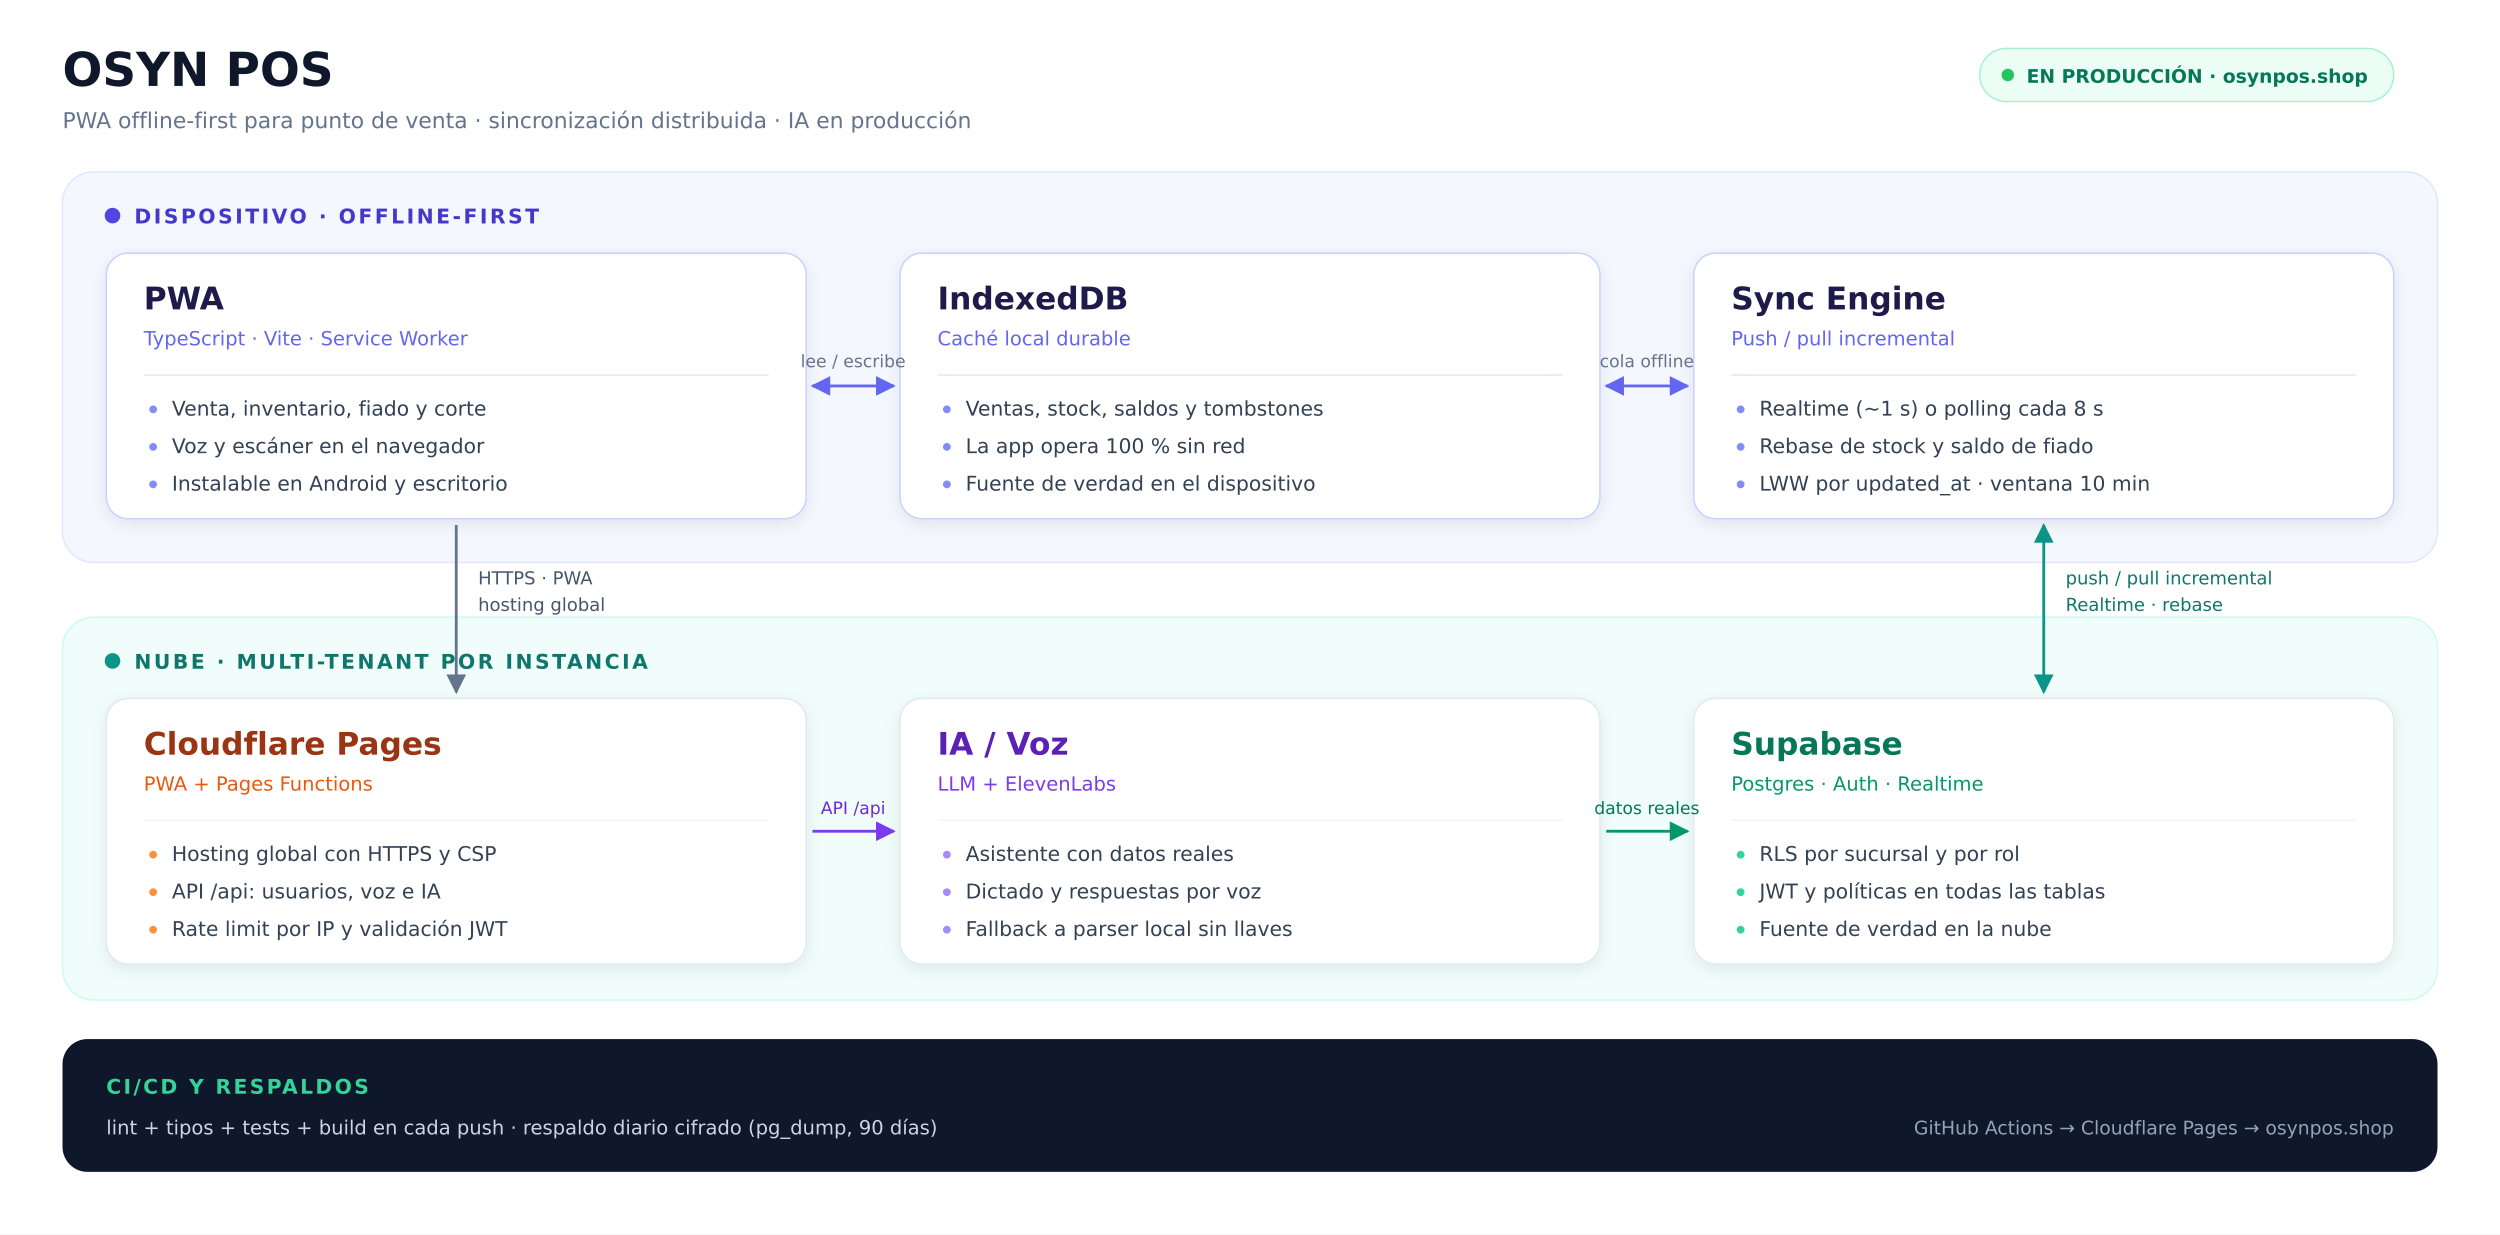
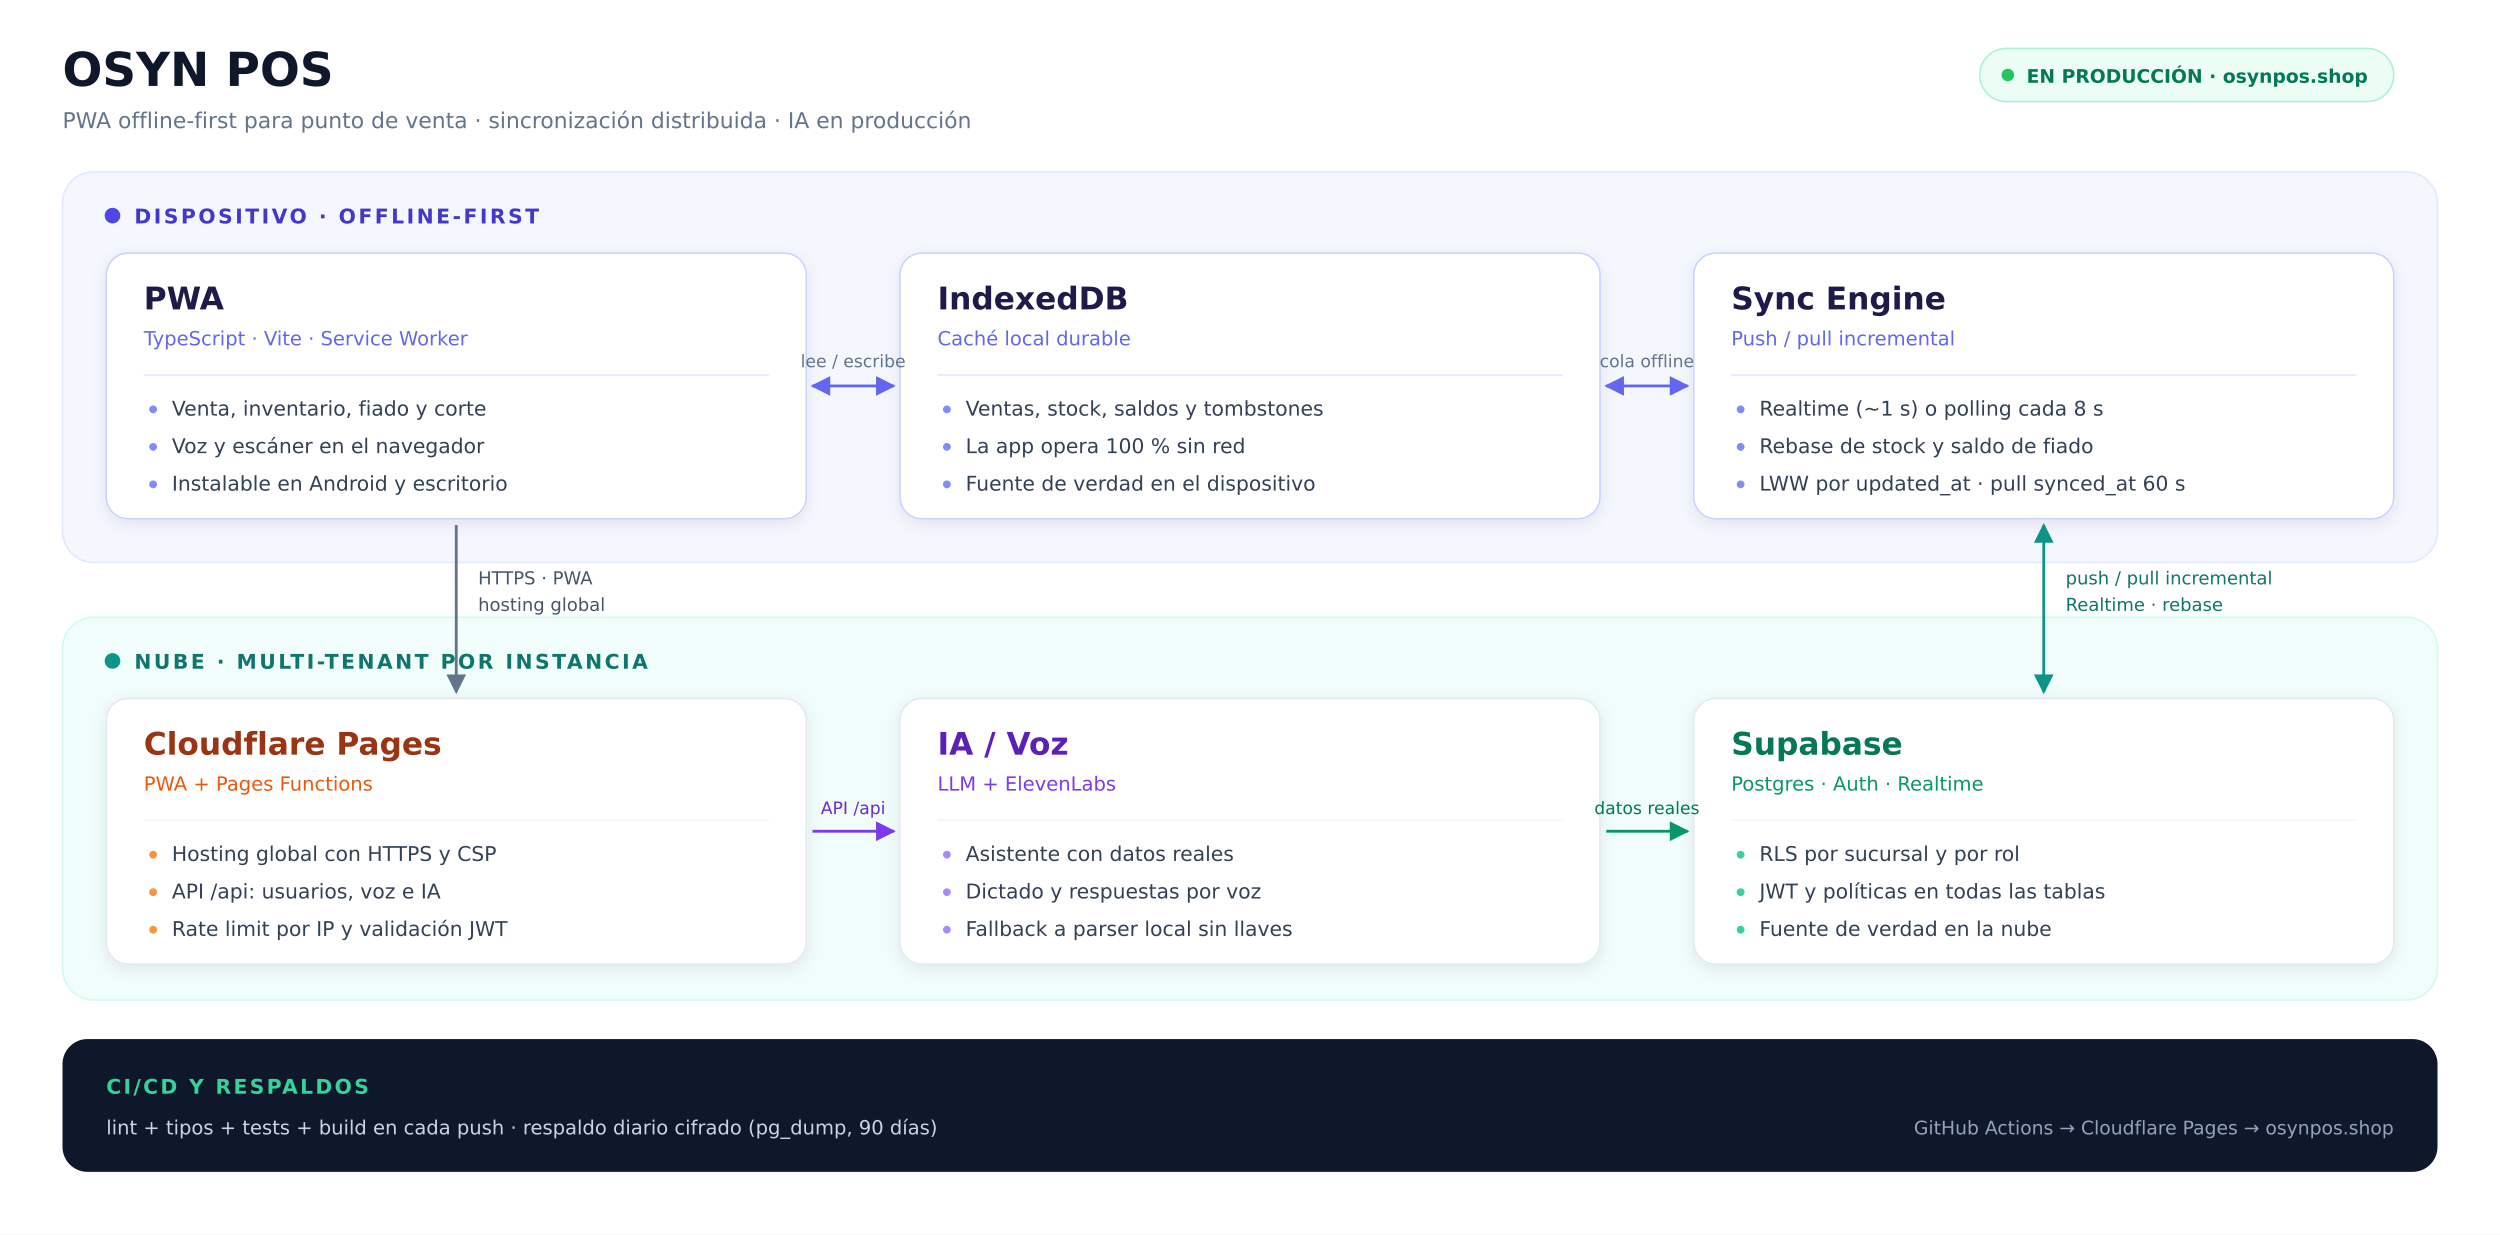
<svg xmlns="http://www.w3.org/2000/svg" width="1600" height="790" viewBox="0 0 1600 790" role="img" aria-labelledby="title desc">
  <defs>
    <filter id="shadow" x="-10%" y="-10%" width="120%" height="130%">
      <feDropShadow dx="0" dy="3" stdDeviation="5" flood-color="#0F172A" flood-opacity="0.08" />
    </filter>
    <marker id="arrow-indigo" viewBox="0 0 10 10" refX="9" refY="5" markerWidth="7" markerHeight="7" orient="auto-start-reverse">
      <path d="M 0 0 L 10 5 L 0 10 z" fill="#6366F1" />
    </marker>
    <marker id="arrow-slate" viewBox="0 0 10 10" refX="9" refY="5" markerWidth="7" markerHeight="7" orient="auto-start-reverse">
      <path d="M 0 0 L 10 5 L 0 10 z" fill="#64748B" />
    </marker>
    <marker id="arrow-teal" viewBox="0 0 10 10" refX="9" refY="5" markerWidth="7" markerHeight="7" orient="auto-start-reverse">
      <path d="M 0 0 L 10 5 L 0 10 z" fill="#0D9488" />
    </marker>
    <marker id="arrow-violet" viewBox="0 0 10 10" refX="9" refY="5" markerWidth="7" markerHeight="7" orient="auto-start-reverse">
      <path d="M 0 0 L 10 5 L 0 10 z" fill="#7C3AED" />
    </marker>
    <marker id="arrow-green" viewBox="0 0 10 10" refX="9" refY="5" markerWidth="7" markerHeight="7" orient="auto-start-reverse">
      <path d="M 0 0 L 10 5 L 0 10 z" fill="#059669" />
    </marker>
  </defs>
  <rect width="1600" height="790" fill="#FFFFFF" />
  <text x="40" y="55" font-family="DejaVu Sans, sans-serif" font-size="30" font-weight="700" fill="#0F172A">OSYN POS</text>
  <text x="40" y="82" font-family="DejaVu Sans, sans-serif" font-size="14" fill="#64748B">PWA offline-first para punto de venta · sincronización distribuida · IA en producción</text>
  <rect x="1267" y="31" width="265" height="34" rx="17" fill="#ECFDF5" stroke="#A7F3D0" />
  <circle cx="1285" cy="48" r="4" fill="#22C55E" />
  <text x="1297" y="53" font-family="DejaVu Sans, sans-serif" font-size="12" font-weight="700" fill="#047857">EN PRODUCCIÓN · osynpos.shop</text>
  <rect x="40" y="110" width="1520" height="250" rx="20" fill="#F5F7FF" stroke="#E0E7FF" />
  <circle cx="72" cy="138" r="5" fill="#4F46E5" />
  <text x="86" y="143" font-family="DejaVu Sans, sans-serif" font-size="13" font-weight="700" letter-spacing="1.6" fill="#4338CA">DISPOSITIVO · OFFLINE-FIRST</text>
  <rect x="68" y="162" width="448" height="170" rx="14" fill="#FFFFFF" stroke="#C7D2FE" filter="url(#shadow)" />
  <text x="92" y="198" font-family="DejaVu Sans, sans-serif" font-size="20" font-weight="700" fill="#1E1B4B">PWA</text>
  <text x="92" y="221" font-family="DejaVu Sans, sans-serif" font-size="12.5" fill="#6366F1">TypeScript · Vite · Service Worker</text>
  <line x1="92" y1="240" x2="492" y2="240" stroke="#E0E7FF" />
  <circle cx="98" cy="262" r="2.5" fill="#818CF8" />
  <text x="110" y="266" font-family="DejaVu Sans, sans-serif" font-size="13" fill="#334155">Venta, inventario, fiado y corte</text>
  <circle cx="98" cy="286" r="2.5" fill="#818CF8" />
  <text x="110" y="290" font-family="DejaVu Sans, sans-serif" font-size="13" fill="#334155">Voz y escáner en el navegador</text>
  <circle cx="98" cy="310" r="2.5" fill="#818CF8" />
  <text x="110" y="314" font-family="DejaVu Sans, sans-serif" font-size="13" fill="#334155">Instalable en Android y escritorio</text>
  <rect x="576" y="162" width="448" height="170" rx="14" fill="#FFFFFF" stroke="#C7D2FE" filter="url(#shadow)" />
  <text x="600" y="198" font-family="DejaVu Sans, sans-serif" font-size="20" font-weight="700" fill="#1E1B4B">IndexedDB</text>
  <text x="600" y="221" font-family="DejaVu Sans, sans-serif" font-size="12.5" fill="#6366F1">Caché local durable</text>
  <line x1="600" y1="240" x2="1000" y2="240" stroke="#E0E7FF" />
  <circle cx="606" cy="262" r="2.5" fill="#818CF8" />
  <text x="618" y="266" font-family="DejaVu Sans, sans-serif" font-size="13" fill="#334155">Ventas, stock, saldos y tombstones</text>
  <circle cx="606" cy="286" r="2.5" fill="#818CF8" />
  <text x="618" y="290" font-family="DejaVu Sans, sans-serif" font-size="13" fill="#334155">La app opera 100 % sin red</text>
  <circle cx="606" cy="310" r="2.5" fill="#818CF8" />
  <text x="618" y="314" font-family="DejaVu Sans, sans-serif" font-size="13" fill="#334155">Fuente de verdad en el dispositivo</text>
  <rect x="1084" y="162" width="448" height="170" rx="14" fill="#FFFFFF" stroke="#C7D2FE" filter="url(#shadow)" />
  <text x="1108" y="198" font-family="DejaVu Sans, sans-serif" font-size="20" font-weight="700" fill="#1E1B4B">Sync Engine</text>
  <text x="1108" y="221" font-family="DejaVu Sans, sans-serif" font-size="12.5" fill="#6366F1">Push / pull incremental</text>
  <line x1="1108" y1="240" x2="1508" y2="240" stroke="#E0E7FF" />
  <circle cx="1114" cy="262" r="2.5" fill="#818CF8" />
  <text x="1126" y="266" font-family="DejaVu Sans, sans-serif" font-size="13" fill="#334155">Realtime (~1 s) o polling cada 8 s</text>
  <circle cx="1114" cy="286" r="2.5" fill="#818CF8" />
  <text x="1126" y="290" font-family="DejaVu Sans, sans-serif" font-size="13" fill="#334155">Rebase de stock y saldo de fiado</text>
  <circle cx="1114" cy="310" r="2.5" fill="#818CF8" />
-   <text x="1126" y="314" font-family="DejaVu Sans, sans-serif" font-size="13" fill="#334155">LWW por updated_at · ventana 10 min</text>
+   <text x="1126" y="314" font-family="DejaVu Sans, sans-serif" font-size="13" fill="#334155">LWW por updated_at · pull synced_at 60 s</text>
  <line x1="520" y1="247" x2="572" y2="247" stroke="#6366F1" stroke-width="1.8" marker-start="url(#arrow-indigo)" marker-end="url(#arrow-indigo)" />
  <text x="546" y="235" text-anchor="middle" font-family="DejaVu Sans, sans-serif" font-size="11" fill="#64748B">lee / escribe</text>
  <line x1="1028" y1="247" x2="1080" y2="247" stroke="#6366F1" stroke-width="1.8" marker-start="url(#arrow-indigo)" marker-end="url(#arrow-indigo)" />
  <text x="1054" y="235" text-anchor="middle" font-family="DejaVu Sans, sans-serif" font-size="11" fill="#64748B">cola offline</text>
  <rect x="40" y="395" width="1520" height="245" rx="20" fill="#F0FDFA" stroke="#CCFBF1" />
  <circle cx="72" cy="423" r="5" fill="#0D9488" />
  <text x="86" y="428" font-family="DejaVu Sans, sans-serif" font-size="13" font-weight="700" letter-spacing="1.6" fill="#0F766E">NUBE · MULTI-TENANT POR INSTANCIA</text>
  <rect x="68" y="447" width="448" height="170" rx="14" fill="#FFFFFF" stroke="#E2E8F0" filter="url(#shadow)" />
  <text x="92" y="483" font-family="DejaVu Sans, sans-serif" font-size="20" font-weight="700" fill="#9A3412">Cloudflare Pages</text>
  <text x="92" y="506" font-family="DejaVu Sans, sans-serif" font-size="12.5" fill="#EA580C">PWA + Pages Functions</text>
  <line x1="92" y1="525" x2="492" y2="525" stroke="#F1F5F9" />
  <circle cx="98" cy="547" r="2.5" fill="#FB923C" />
  <text x="110" y="551" font-family="DejaVu Sans, sans-serif" font-size="13" fill="#334155">Hosting global con HTTPS y CSP</text>
  <circle cx="98" cy="571" r="2.5" fill="#FB923C" />
  <text x="110" y="575" font-family="DejaVu Sans, sans-serif" font-size="13" fill="#334155">API /api: usuarios, voz e IA</text>
  <circle cx="98" cy="595" r="2.5" fill="#FB923C" />
  <text x="110" y="599" font-family="DejaVu Sans, sans-serif" font-size="13" fill="#334155">Rate limit por IP y validación JWT</text>
  <rect x="576" y="447" width="448" height="170" rx="14" fill="#FFFFFF" stroke="#E2E8F0" filter="url(#shadow)" />
  <text x="600" y="483" font-family="DejaVu Sans, sans-serif" font-size="20" font-weight="700" fill="#5B21B6">IA / Voz</text>
  <text x="600" y="506" font-family="DejaVu Sans, sans-serif" font-size="12.5" fill="#7C3AED">LLM + ElevenLabs</text>
  <line x1="600" y1="525" x2="1000" y2="525" stroke="#F1F5F9" />
  <circle cx="606" cy="547" r="2.5" fill="#A78BFA" />
  <text x="618" y="551" font-family="DejaVu Sans, sans-serif" font-size="13" fill="#334155">Asistente con datos reales</text>
  <circle cx="606" cy="571" r="2.5" fill="#A78BFA" />
  <text x="618" y="575" font-family="DejaVu Sans, sans-serif" font-size="13" fill="#334155">Dictado y respuestas por voz</text>
  <circle cx="606" cy="595" r="2.5" fill="#A78BFA" />
  <text x="618" y="599" font-family="DejaVu Sans, sans-serif" font-size="13" fill="#334155">Fallback a parser local sin llaves</text>
  <rect x="1084" y="447" width="448" height="170" rx="14" fill="#FFFFFF" stroke="#E2E8F0" filter="url(#shadow)" />
  <text x="1108" y="483" font-family="DejaVu Sans, sans-serif" font-size="20" font-weight="700" fill="#047857">Supabase</text>
  <text x="1108" y="506" font-family="DejaVu Sans, sans-serif" font-size="12.5" fill="#059669">Postgres · Auth · Realtime</text>
  <line x1="1108" y1="525" x2="1508" y2="525" stroke="#F1F5F9" />
  <circle cx="1114" cy="547" r="2.5" fill="#34D399" />
  <text x="1126" y="551" font-family="DejaVu Sans, sans-serif" font-size="13" fill="#334155">RLS por sucursal y por rol</text>
  <circle cx="1114" cy="571" r="2.5" fill="#34D399" />
  <text x="1126" y="575" font-family="DejaVu Sans, sans-serif" font-size="13" fill="#334155">JWT y políticas en todas las tablas</text>
  <circle cx="1114" cy="595" r="2.5" fill="#34D399" />
  <text x="1126" y="599" font-family="DejaVu Sans, sans-serif" font-size="13" fill="#334155">Fuente de verdad en la nube</text>
  <line x1="292" y1="336" x2="292" y2="443" stroke="#64748B" stroke-width="1.8" marker-end="url(#arrow-slate)" />
  <text x="306" y="374" font-family="DejaVu Sans, sans-serif" font-size="11.5" fill="#475569">HTTPS · PWA</text>
  <text x="306" y="391" font-family="DejaVu Sans, sans-serif" font-size="11.5" fill="#475569">hosting global</text>
  <line x1="1308" y1="336" x2="1308" y2="443" stroke="#0D9488" stroke-width="1.8" marker-start="url(#arrow-teal)" marker-end="url(#arrow-teal)" />
  <text x="1322" y="374" font-family="DejaVu Sans, sans-serif" font-size="11.5" fill="#0F766E">push / pull incremental</text>
  <text x="1322" y="391" font-family="DejaVu Sans, sans-serif" font-size="11.5" fill="#0F766E">Realtime · rebase</text>
  <line x1="520" y1="532" x2="572" y2="532" stroke="#7C3AED" stroke-width="1.8" marker-end="url(#arrow-violet)" />
  <text x="546" y="521" text-anchor="middle" font-family="DejaVu Sans, sans-serif" font-size="11" fill="#6D28D9">API /api</text>
  <line x1="1028" y1="532" x2="1080" y2="532" stroke="#059669" stroke-width="1.8" marker-end="url(#arrow-green)" />
  <text x="1054" y="521" text-anchor="middle" font-family="DejaVu Sans, sans-serif" font-size="11" fill="#047857">datos reales</text>
  <rect x="40" y="665" width="1520" height="85" rx="16" fill="#0F172A" />
  <text x="68" y="700" font-family="DejaVu Sans, sans-serif" font-size="13" font-weight="700" letter-spacing="1.5" fill="#34D399">CI/CD Y RESPALDOS</text>
  <text x="68" y="726" font-family="DejaVu Sans, sans-serif" font-size="12.5" fill="#CBD5E1">lint + tipos + tests + build en cada push · respaldo diario cifrado (pg_dump, 90 días)</text>
  <text x="1532" y="726" text-anchor="end" font-family="DejaVu Sans, sans-serif" font-size="12" fill="#94A3B8">GitHub Actions → Cloudflare Pages → osynpos.shop</text>
</svg>
